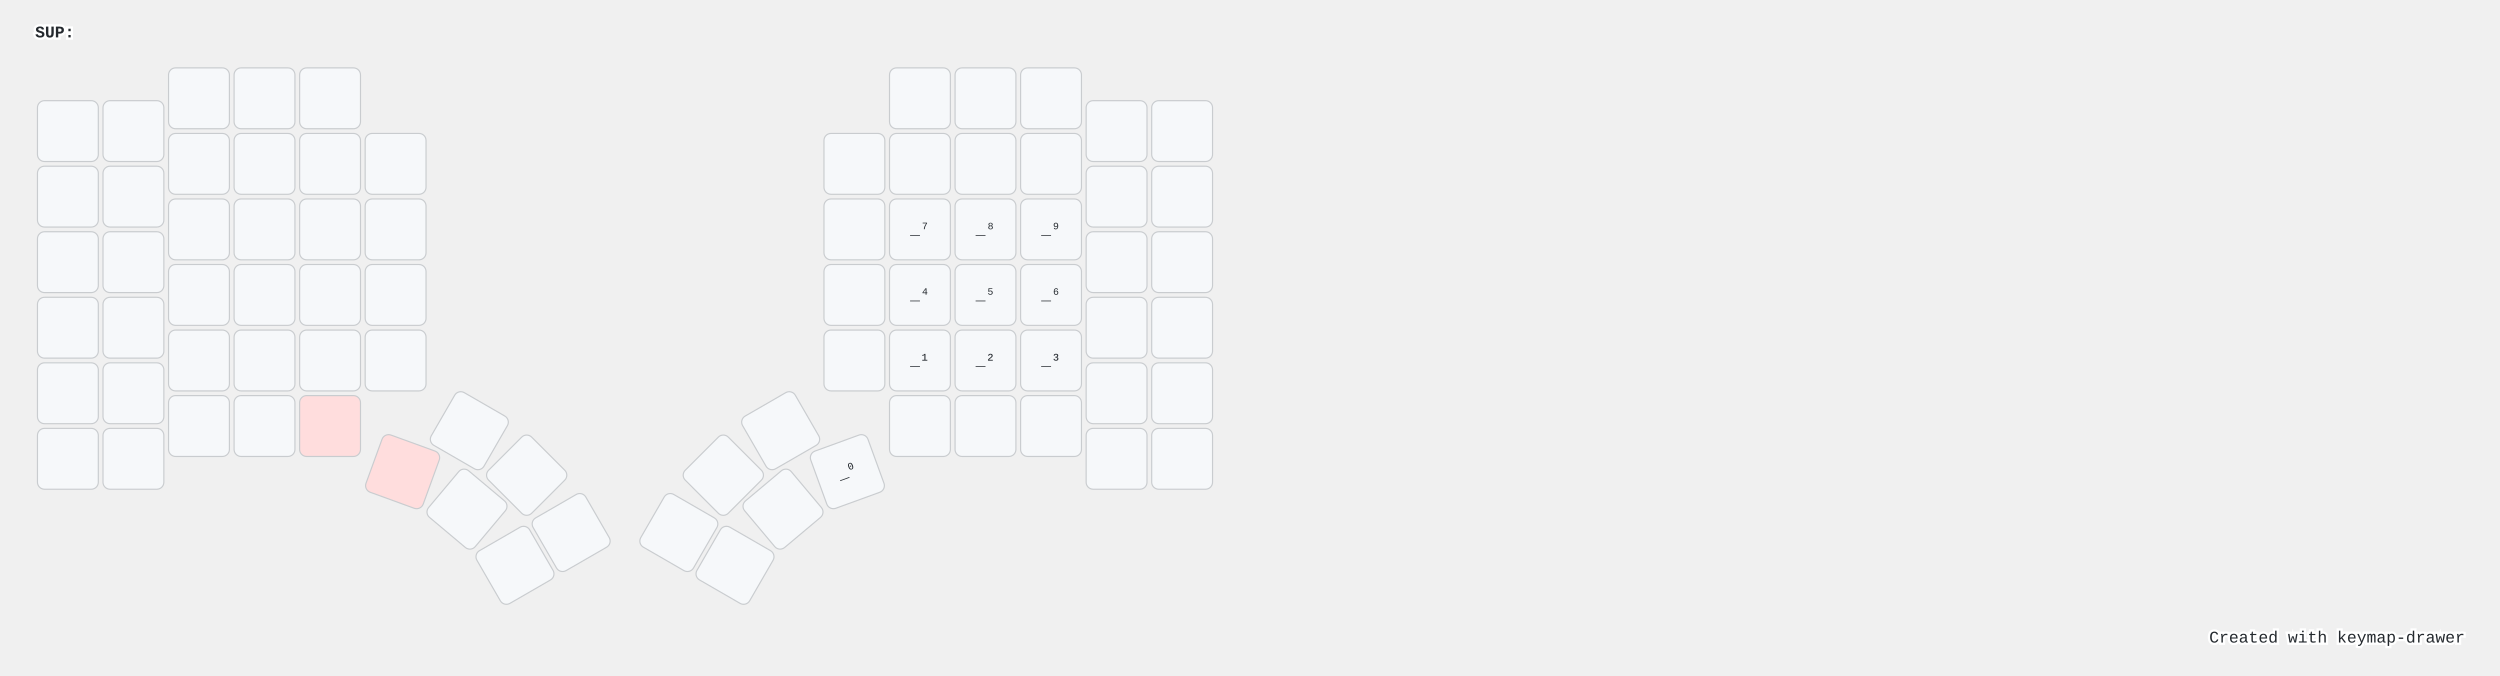
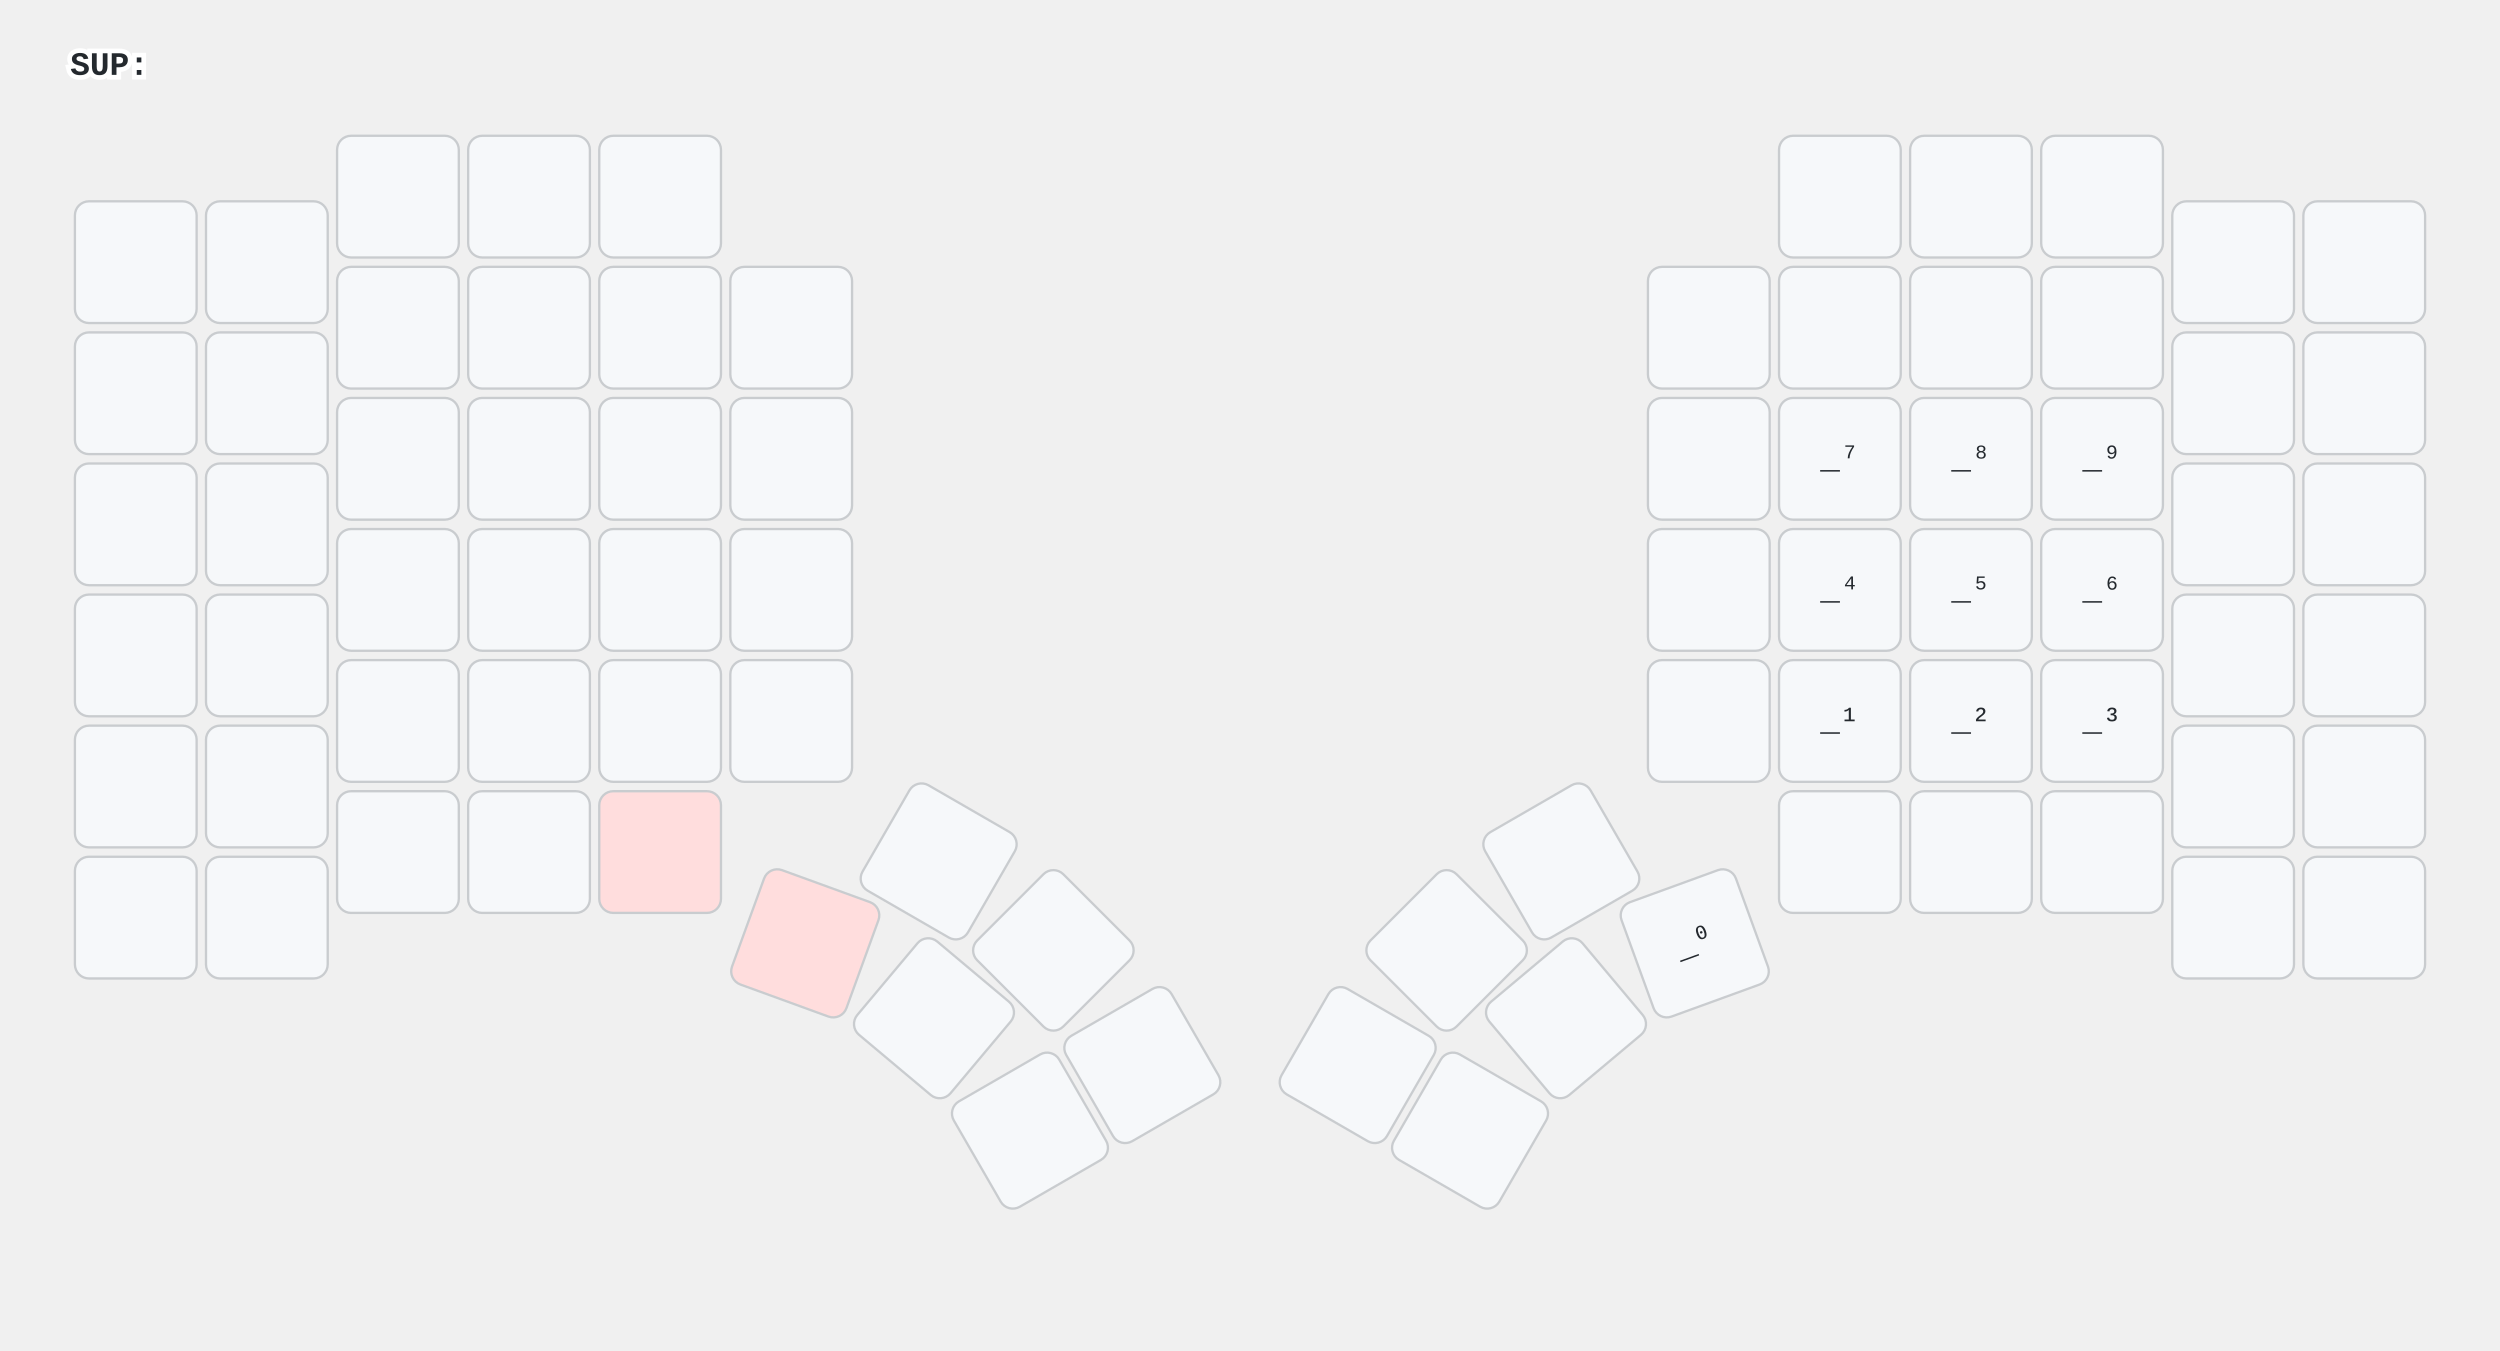
- <svg xmlns="http://www.w3.org/2000/svg" width="2136" height="577" viewBox="0 0 2136 577" class="keymap">
+ <svg xmlns="http://www.w3.org/2000/svg" width="1068" height="577" viewBox="0 0 1068 577" class="keymap">
  <style>/* inherit to force styles through use tags */
svg path {
    fill: inherit;
}

/* font and background color specifications */
svg.keymap {
    font-family: SFMono-Regular,Consolas,Liberation Mono,Menlo,monospace;
    font-size: 14px;
    font-kerning: normal;
    text-rendering: optimizeLegibility;
    fill: #24292e;
}

/* default key styling */
rect.key {
    fill: #f6f8fa;
}

rect.key, rect.combo {
    stroke: #c9cccf;
    stroke-width: 1;
}

/* default key side styling, only used is draw_key_sides is set */
rect.side {
    filter: brightness(90%);
}

/* color accent for combo boxes */
rect.combo, rect.combo-separate {
    fill: #cdf;
}

/* color accent for held keys */
rect.held, rect.combo.held {
    fill: #fdd;
}

/* color accent for ghost (optional) keys */
rect.ghost, rect.combo.ghost {
    stroke-dasharray: 4, 4;
    stroke-width: 2;
}

text {
    text-anchor: middle;
    dominant-baseline: middle;
}

/* styling for layer labels */
text.label {
    font-weight: bold;
    text-anchor: start;
    stroke: white;
    stroke-width: 4;
    paint-order: stroke;
}

/* styling for optional footer */
text.footer {
    text-anchor: end;
    dominant-baseline: auto;
    stroke: white;
    stroke-width: 4;
    paint-order: stroke;
}

/* styling for combo tap, and key non-tap label text */
text.combo, text.hold, text.shifted, text.left, text.right {
    font-size: 11px;
}

text.hold {
    text-anchor: middle;
    dominant-baseline: auto;
}

text.shifted {
    text-anchor: middle;
    dominant-baseline: hanging;
}

text.left {
    text-anchor: start;
}

text.right {
    text-anchor: end;
}

text.layer-activator {
    text-decoration: underline;
}

/* styling for hold/shifted label text in combo box */
text.combo.hold, text.combo.shifted, text.combo.left, text.combo.right {
    font-size: 8px;
}

/* lighter symbol for transparent keys */
text.trans {
    fill: #7b7e81;
}

/* styling for combo dendrons */
path.combo {
    stroke-width: 1;
    stroke: gray;
    fill: none;
}

/* Start Tabler Icons Cleanup */
/* cannot use height/width with glyphs */
.icon-tabler &gt; path {
    fill: inherit;
    stroke: inherit;
    stroke-width: 2;
}
/* hide tabler's default box */
.icon-tabler &gt; path[stroke="none"][fill="none"] {
    visibility: hidden;
}
/* End Tabler Icons Cleanup */

@media (prefers-color-scheme: dark) {
svg.keymap { fill: #d1d6db; }
rect.key { fill: #3f4750; }
rect.key, rect.combo { stroke: #60666c; }
rect.combo, rect.combo-separate { fill: #1f3d7a; }
rect.held, rect.combo.held { fill: #854747; }
text.label, text.footer { stroke: black; }
text.trans { fill: #7e8184; }
path.combo { stroke: #7f7f7f; }

}</style>
  <g transform="translate(30, 0)" class="layer-SUP">
    <text x="0" y="28" class="label" id="SUP">SUP:</text>
    <g transform="translate(0, 56)">
      <g transform="translate(28, 56)" class="key keypos-0">
        <rect rx="6" ry="6" x="-26" y="-26" width="52" height="52" class="key" />
      </g>
      <g transform="translate(84, 56)" class="key keypos-1">
        <rect rx="6" ry="6" x="-26" y="-26" width="52" height="52" class="key" />
      </g>
      <g transform="translate(140, 28)" class="key keypos-2">
        <rect rx="6" ry="6" x="-26" y="-26" width="52" height="52" class="key" />
      </g>
      <g transform="translate(196, 28)" class="key keypos-3">
        <rect rx="6" ry="6" x="-26" y="-26" width="52" height="52" class="key" />
      </g>
      <g transform="translate(252, 28)" class="key keypos-4">
        <rect rx="6" ry="6" x="-26" y="-26" width="52" height="52" class="key" />
      </g>
      <g transform="translate(756, 28)" class="key keypos-5">
        <rect rx="6" ry="6" x="-26" y="-26" width="52" height="52" class="key" />
      </g>
      <g transform="translate(812, 28)" class="key keypos-6">
        <rect rx="6" ry="6" x="-26" y="-26" width="52" height="52" class="key" />
      </g>
      <g transform="translate(868, 28)" class="key keypos-7">
        <rect rx="6" ry="6" x="-26" y="-26" width="52" height="52" class="key" />
      </g>
      <g transform="translate(924, 56)" class="key keypos-8">
        <rect rx="6" ry="6" x="-26" y="-26" width="52" height="52" class="key" />
      </g>
      <g transform="translate(980, 56)" class="key keypos-9">
        <rect rx="6" ry="6" x="-26" y="-26" width="52" height="52" class="key" />
      </g>
      <g transform="translate(28, 112)" class="key keypos-10">
        <rect rx="6" ry="6" x="-26" y="-26" width="52" height="52" class="key" />
      </g>
      <g transform="translate(84, 112)" class="key keypos-11">
        <rect rx="6" ry="6" x="-26" y="-26" width="52" height="52" class="key" />
      </g>
      <g transform="translate(140, 84)" class="key keypos-12">
        <rect rx="6" ry="6" x="-26" y="-26" width="52" height="52" class="key" />
      </g>
      <g transform="translate(196, 84)" class="key keypos-13">
        <rect rx="6" ry="6" x="-26" y="-26" width="52" height="52" class="key" />
      </g>
      <g transform="translate(252, 84)" class="key keypos-14">
        <rect rx="6" ry="6" x="-26" y="-26" width="52" height="52" class="key" />
      </g>
      <g transform="translate(308, 84)" class="key keypos-15">
        <rect rx="6" ry="6" x="-26" y="-26" width="52" height="52" class="key" />
      </g>
      <g transform="translate(700, 84)" class="key keypos-16">
        <rect rx="6" ry="6" x="-26" y="-26" width="52" height="52" class="key" />
      </g>
      <g transform="translate(756, 84)" class="key keypos-17">
        <rect rx="6" ry="6" x="-26" y="-26" width="52" height="52" class="key" />
      </g>
      <g transform="translate(812, 84)" class="key keypos-18">
        <rect rx="6" ry="6" x="-26" y="-26" width="52" height="52" class="key" />
      </g>
      <g transform="translate(868, 84)" class="key keypos-19">
        <rect rx="6" ry="6" x="-26" y="-26" width="52" height="52" class="key" />
      </g>
      <g transform="translate(924, 112)" class="key keypos-20">
        <rect rx="6" ry="6" x="-26" y="-26" width="52" height="52" class="key" />
      </g>
      <g transform="translate(980, 112)" class="key keypos-21">
        <rect rx="6" ry="6" x="-26" y="-26" width="52" height="52" class="key" />
      </g>
      <g transform="translate(28, 168)" class="key keypos-22">
        <rect rx="6" ry="6" x="-26" y="-26" width="52" height="52" class="key" />
      </g>
      <g transform="translate(84, 168)" class="key keypos-23">
        <rect rx="6" ry="6" x="-26" y="-26" width="52" height="52" class="key" />
      </g>
      <g transform="translate(140, 140)" class="key keypos-24">
        <rect rx="6" ry="6" x="-26" y="-26" width="52" height="52" class="key" />
      </g>
      <g transform="translate(196, 140)" class="key keypos-25">
        <rect rx="6" ry="6" x="-26" y="-26" width="52" height="52" class="key" />
      </g>
      <g transform="translate(252, 140)" class="key keypos-26">
        <rect rx="6" ry="6" x="-26" y="-26" width="52" height="52" class="key" />
      </g>
      <g transform="translate(308, 140)" class="key keypos-27">
        <rect rx="6" ry="6" x="-26" y="-26" width="52" height="52" class="key" />
      </g>
      <g transform="translate(700, 140)" class="key keypos-28">
        <rect rx="6" ry="6" x="-26" y="-26" width="52" height="52" class="key" />
      </g>
      <g transform="translate(756, 140)" class="key keypos-29">
        <rect rx="6" ry="6" x="-26" y="-26" width="52" height="52" class="key" />
        <text x="0" y="0" class="key tap">_⁷</text>
      </g>
      <g transform="translate(812, 140)" class="key keypos-30">
        <rect rx="6" ry="6" x="-26" y="-26" width="52" height="52" class="key" />
        <text x="0" y="0" class="key tap">_⁸</text>
      </g>
      <g transform="translate(868, 140)" class="key keypos-31">
        <rect rx="6" ry="6" x="-26" y="-26" width="52" height="52" class="key" />
        <text x="0" y="0" class="key tap">_⁹</text>
      </g>
      <g transform="translate(924, 168)" class="key keypos-32">
        <rect rx="6" ry="6" x="-26" y="-26" width="52" height="52" class="key" />
      </g>
      <g transform="translate(980, 168)" class="key keypos-33">
        <rect rx="6" ry="6" x="-26" y="-26" width="52" height="52" class="key" />
      </g>
      <g transform="translate(28, 224)" class="key keypos-34">
        <rect rx="6" ry="6" x="-26" y="-26" width="52" height="52" class="key" />
      </g>
      <g transform="translate(84, 224)" class="key keypos-35">
        <rect rx="6" ry="6" x="-26" y="-26" width="52" height="52" class="key" />
      </g>
      <g transform="translate(140, 196)" class="key keypos-36">
        <rect rx="6" ry="6" x="-26" y="-26" width="52" height="52" class="key" />
      </g>
      <g transform="translate(196, 196)" class="key keypos-37">
        <rect rx="6" ry="6" x="-26" y="-26" width="52" height="52" class="key" />
      </g>
      <g transform="translate(252, 196)" class="key keypos-38">
        <rect rx="6" ry="6" x="-26" y="-26" width="52" height="52" class="key" />
      </g>
      <g transform="translate(308, 196)" class="key keypos-39">
        <rect rx="6" ry="6" x="-26" y="-26" width="52" height="52" class="key" />
      </g>
      <g transform="translate(700, 196)" class="key keypos-40">
        <rect rx="6" ry="6" x="-26" y="-26" width="52" height="52" class="key" />
      </g>
      <g transform="translate(756, 196)" class="key keypos-41">
        <rect rx="6" ry="6" x="-26" y="-26" width="52" height="52" class="key" />
        <text x="0" y="0" class="key tap">_⁴</text>
      </g>
      <g transform="translate(812, 196)" class="key keypos-42">
        <rect rx="6" ry="6" x="-26" y="-26" width="52" height="52" class="key" />
        <text x="0" y="0" class="key tap">_⁵</text>
      </g>
      <g transform="translate(868, 196)" class="key keypos-43">
        <rect rx="6" ry="6" x="-26" y="-26" width="52" height="52" class="key" />
        <text x="0" y="0" class="key tap">_⁶</text>
      </g>
      <g transform="translate(924, 224)" class="key keypos-44">
        <rect rx="6" ry="6" x="-26" y="-26" width="52" height="52" class="key" />
      </g>
      <g transform="translate(980, 224)" class="key keypos-45">
        <rect rx="6" ry="6" x="-26" y="-26" width="52" height="52" class="key" />
      </g>
      <g transform="translate(28, 280)" class="key keypos-46">
        <rect rx="6" ry="6" x="-26" y="-26" width="52" height="52" class="key" />
      </g>
      <g transform="translate(84, 280)" class="key keypos-47">
        <rect rx="6" ry="6" x="-26" y="-26" width="52" height="52" class="key" />
      </g>
      <g transform="translate(140, 252)" class="key keypos-48">
        <rect rx="6" ry="6" x="-26" y="-26" width="52" height="52" class="key" />
      </g>
      <g transform="translate(196, 252)" class="key keypos-49">
        <rect rx="6" ry="6" x="-26" y="-26" width="52" height="52" class="key" />
      </g>
      <g transform="translate(252, 252)" class="key keypos-50">
        <rect rx="6" ry="6" x="-26" y="-26" width="52" height="52" class="key" />
      </g>
      <g transform="translate(308, 252)" class="key keypos-51">
        <rect rx="6" ry="6" x="-26" y="-26" width="52" height="52" class="key" />
      </g>
      <g transform="translate(371, 312) rotate(30.0)" class="key keypos-52">
        <rect rx="6" ry="6" x="-26" y="-26" width="52" height="52" class="key" />
      </g>
      <g transform="translate(420, 350) rotate(45.0)" class="key keypos-53">
        <rect rx="6" ry="6" x="-26" y="-26" width="52" height="52" class="key" />
      </g>
      <g transform="translate(458, 399) rotate(60.0)" class="key keypos-54">
        <rect rx="6" ry="6" x="-26" y="-26" width="52" height="52" class="key" />
      </g>
      <g transform="translate(550, 399) rotate(-60.0)" class="key keypos-55">
        <rect rx="6" ry="6" x="-26" y="-26" width="52" height="52" class="key" />
      </g>
      <g transform="translate(588, 350) rotate(-45.0)" class="key keypos-56">
        <rect rx="6" ry="6" x="-26" y="-26" width="52" height="52" class="key" />
      </g>
      <g transform="translate(637, 312) rotate(-30.0)" class="key keypos-57">
        <rect rx="6" ry="6" x="-26" y="-26" width="52" height="52" class="key" />
      </g>
      <g transform="translate(700, 252)" class="key keypos-58">
        <rect rx="6" ry="6" x="-26" y="-26" width="52" height="52" class="key" />
      </g>
      <g transform="translate(756, 252)" class="key keypos-59">
        <rect rx="6" ry="6" x="-26" y="-26" width="52" height="52" class="key" />
        <text x="0" y="0" class="key tap">_¹</text>
      </g>
      <g transform="translate(812, 252)" class="key keypos-60">
        <rect rx="6" ry="6" x="-26" y="-26" width="52" height="52" class="key" />
        <text x="0" y="0" class="key tap">_²</text>
      </g>
      <g transform="translate(868, 252)" class="key keypos-61">
        <rect rx="6" ry="6" x="-26" y="-26" width="52" height="52" class="key" />
        <text x="0" y="0" class="key tap">_³</text>
      </g>
      <g transform="translate(924, 280)" class="key keypos-62">
        <rect rx="6" ry="6" x="-26" y="-26" width="52" height="52" class="key" />
      </g>
      <g transform="translate(980, 280)" class="key keypos-63">
        <rect rx="6" ry="6" x="-26" y="-26" width="52" height="52" class="key" />
      </g>
      <g transform="translate(28, 336)" class="key keypos-64">
        <rect rx="6" ry="6" x="-26" y="-26" width="52" height="52" class="key" />
      </g>
      <g transform="translate(84, 336)" class="key keypos-65">
        <rect rx="6" ry="6" x="-26" y="-26" width="52" height="52" class="key" />
      </g>
      <g transform="translate(140, 308)" class="key keypos-66">
        <rect rx="6" ry="6" x="-26" y="-26" width="52" height="52" class="key" />
      </g>
      <g transform="translate(196, 308)" class="key keypos-67">
        <rect rx="6" ry="6" x="-26" y="-26" width="52" height="52" class="key" />
      </g>
      <g transform="translate(252, 308)" class="key held keypos-68">
        <rect rx="6" ry="6" x="-26" y="-26" width="52" height="52" class="key held" />
      </g>
      <g transform="translate(314, 347) rotate(20.0)" class="key held keypos-69">
        <rect rx="6" ry="6" x="-26" y="-26" width="52" height="52" class="key held" />
      </g>
      <g transform="translate(369, 379) rotate(40.0)" class="key keypos-70">
        <rect rx="6" ry="6" x="-26" y="-26" width="52" height="52" class="key" />
      </g>
      <g transform="translate(410, 427) rotate(60.0)" class="key keypos-71">
        <rect rx="6" ry="6" x="-26" y="-26" width="52" height="52" class="key" />
      </g>
      <g transform="translate(598, 427) rotate(-60.0)" class="key keypos-72">
        <rect rx="6" ry="6" x="-26" y="-26" width="52" height="52" class="key" />
      </g>
      <g transform="translate(639, 379) rotate(-40.0)" class="key keypos-73">
        <rect rx="6" ry="6" x="-26" y="-26" width="52" height="52" class="key" />
      </g>
      <g transform="translate(694, 347) rotate(-20.0)" class="key keypos-74">
        <rect rx="6" ry="6" x="-26" y="-26" width="52" height="52" class="key" />
        <text x="0" y="0" class="key tap">_⁰</text>
      </g>
      <g transform="translate(756, 308)" class="key keypos-75">
        <rect rx="6" ry="6" x="-26" y="-26" width="52" height="52" class="key" />
      </g>
      <g transform="translate(812, 308)" class="key keypos-76">
        <rect rx="6" ry="6" x="-26" y="-26" width="52" height="52" class="key" />
      </g>
      <g transform="translate(868, 308)" class="key keypos-77">
        <rect rx="6" ry="6" x="-26" y="-26" width="52" height="52" class="key" />
      </g>
      <g transform="translate(924, 336)" class="key keypos-78">
        <rect rx="6" ry="6" x="-26" y="-26" width="52" height="52" class="key" />
      </g>
      <g transform="translate(980, 336)" class="key keypos-79">
        <rect rx="6" ry="6" x="-26" y="-26" width="52" height="52" class="key" />
      </g>
    </g>
  </g>
-   <text x="2106.0" y="549.0" class="footer">Created with <a href="https://github.com/caksoylar/keymap-drawer">keymap-drawer</a>
-   </text>
</svg>
